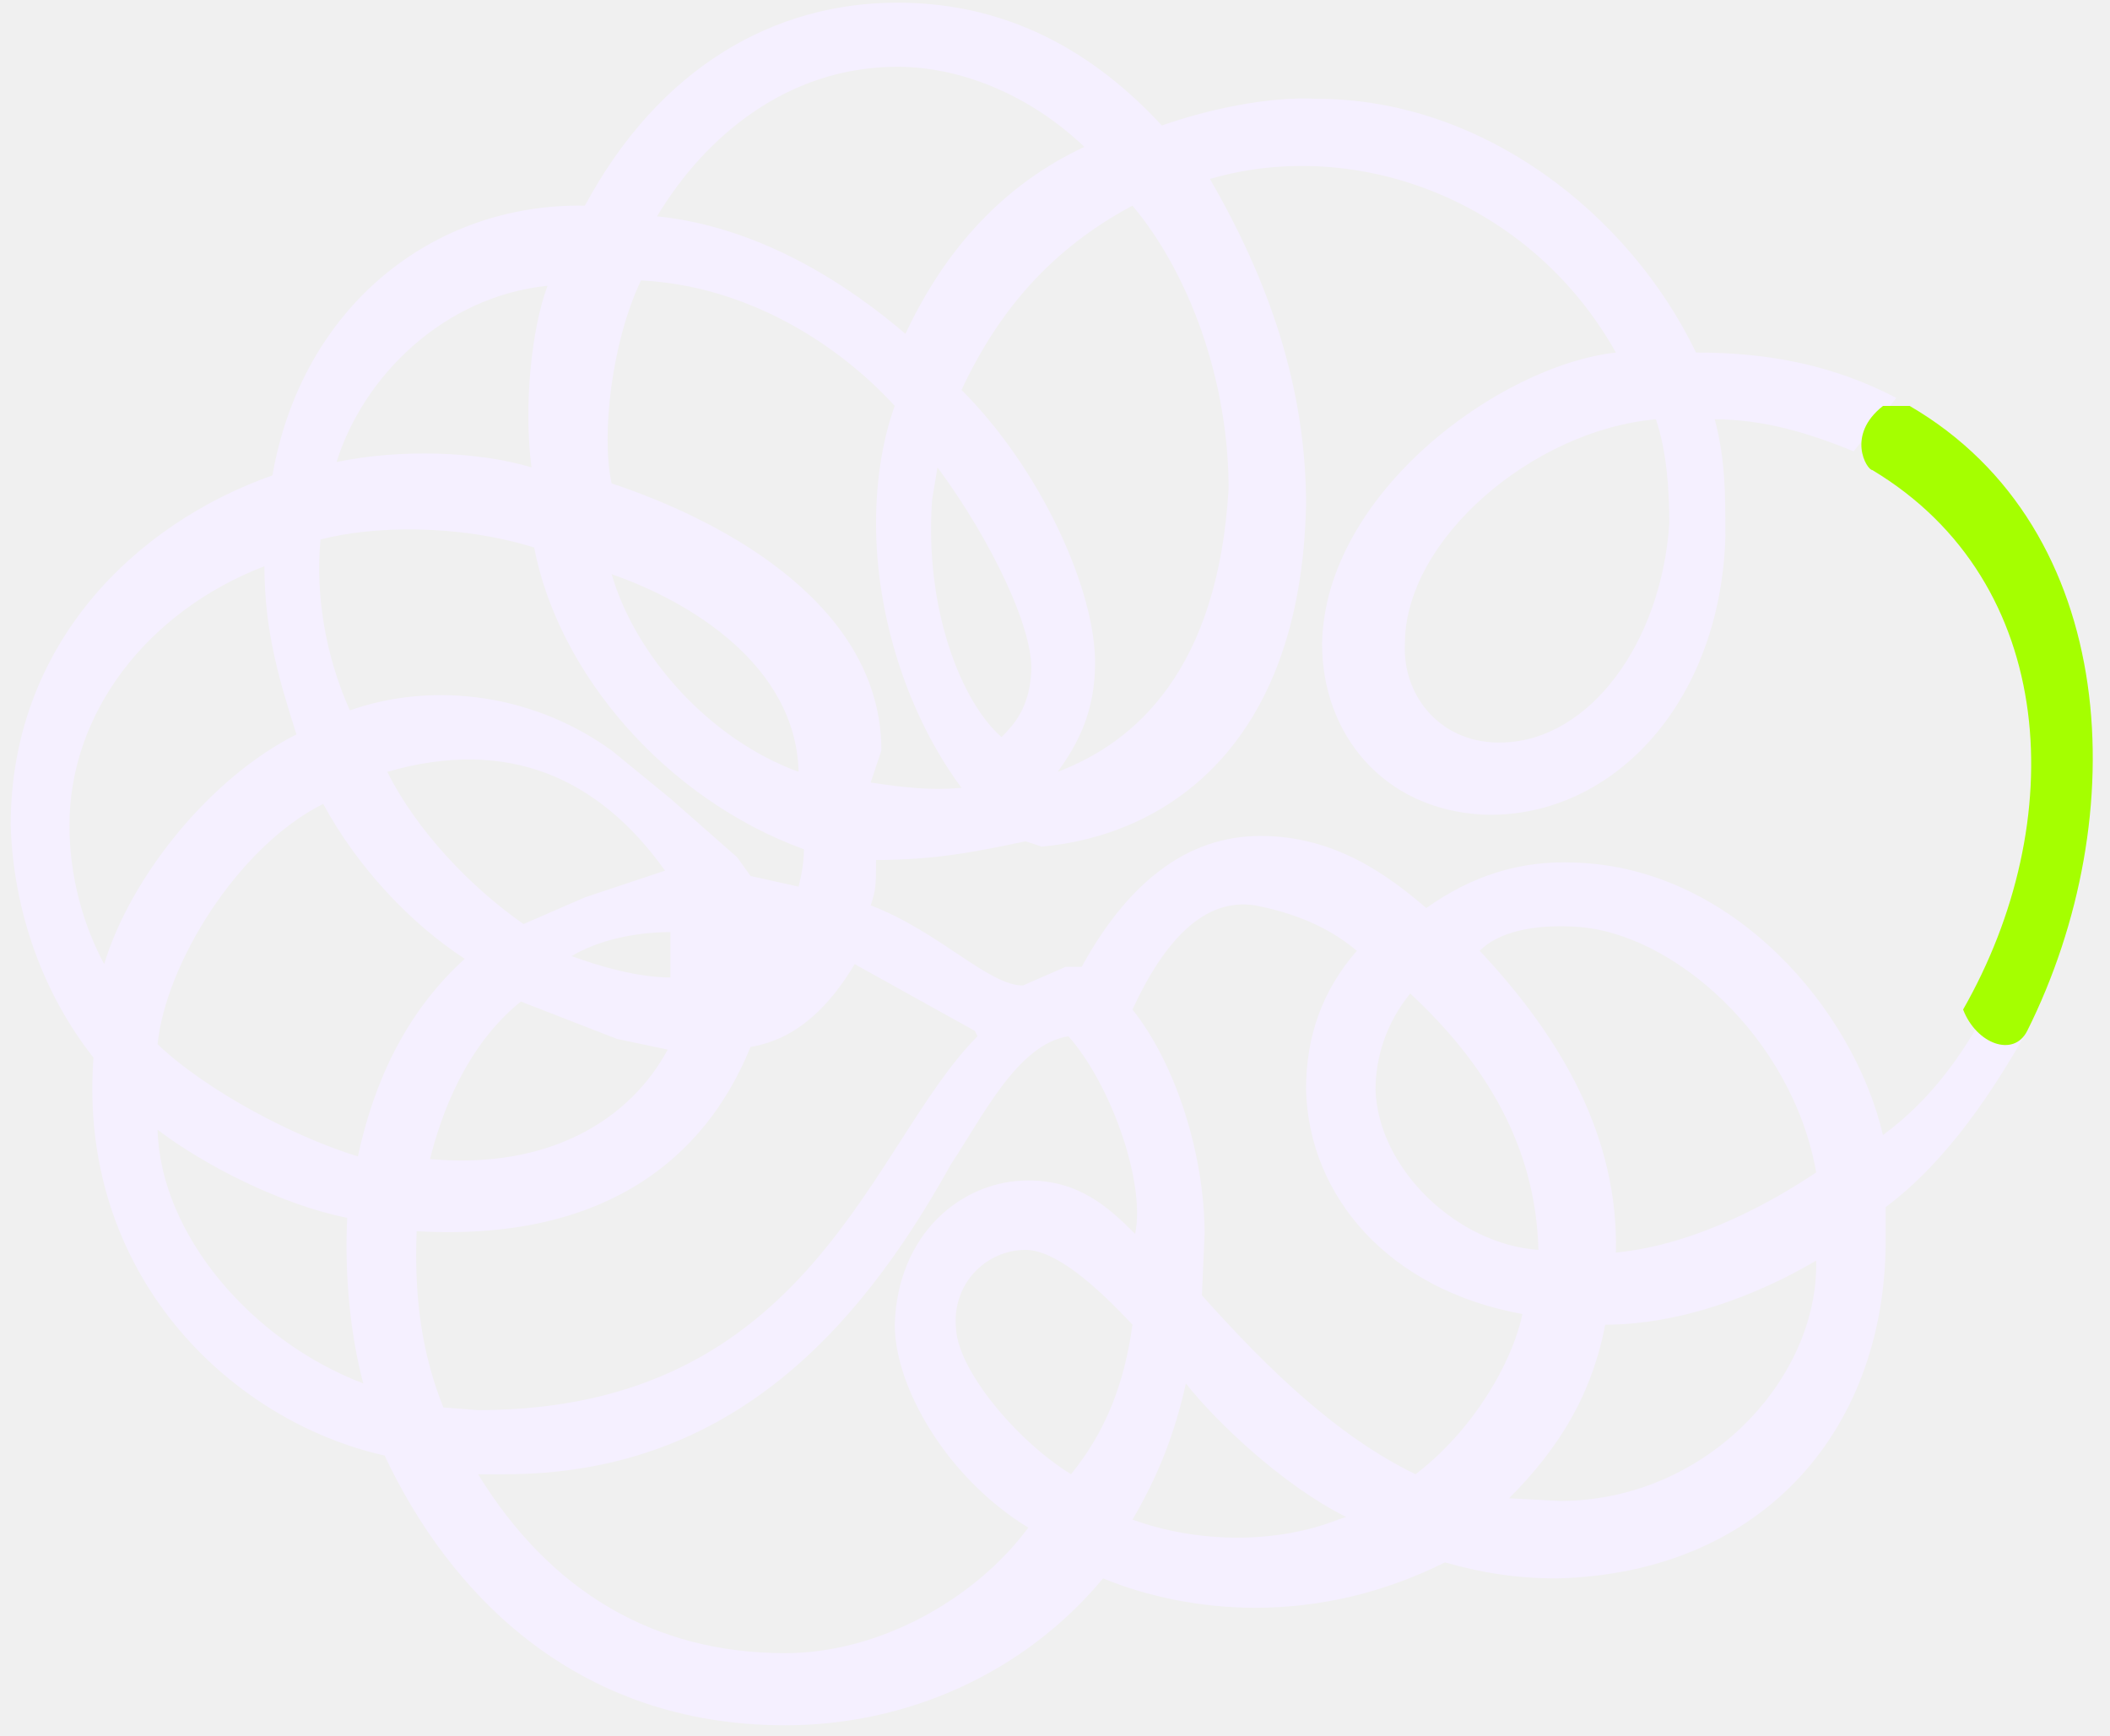
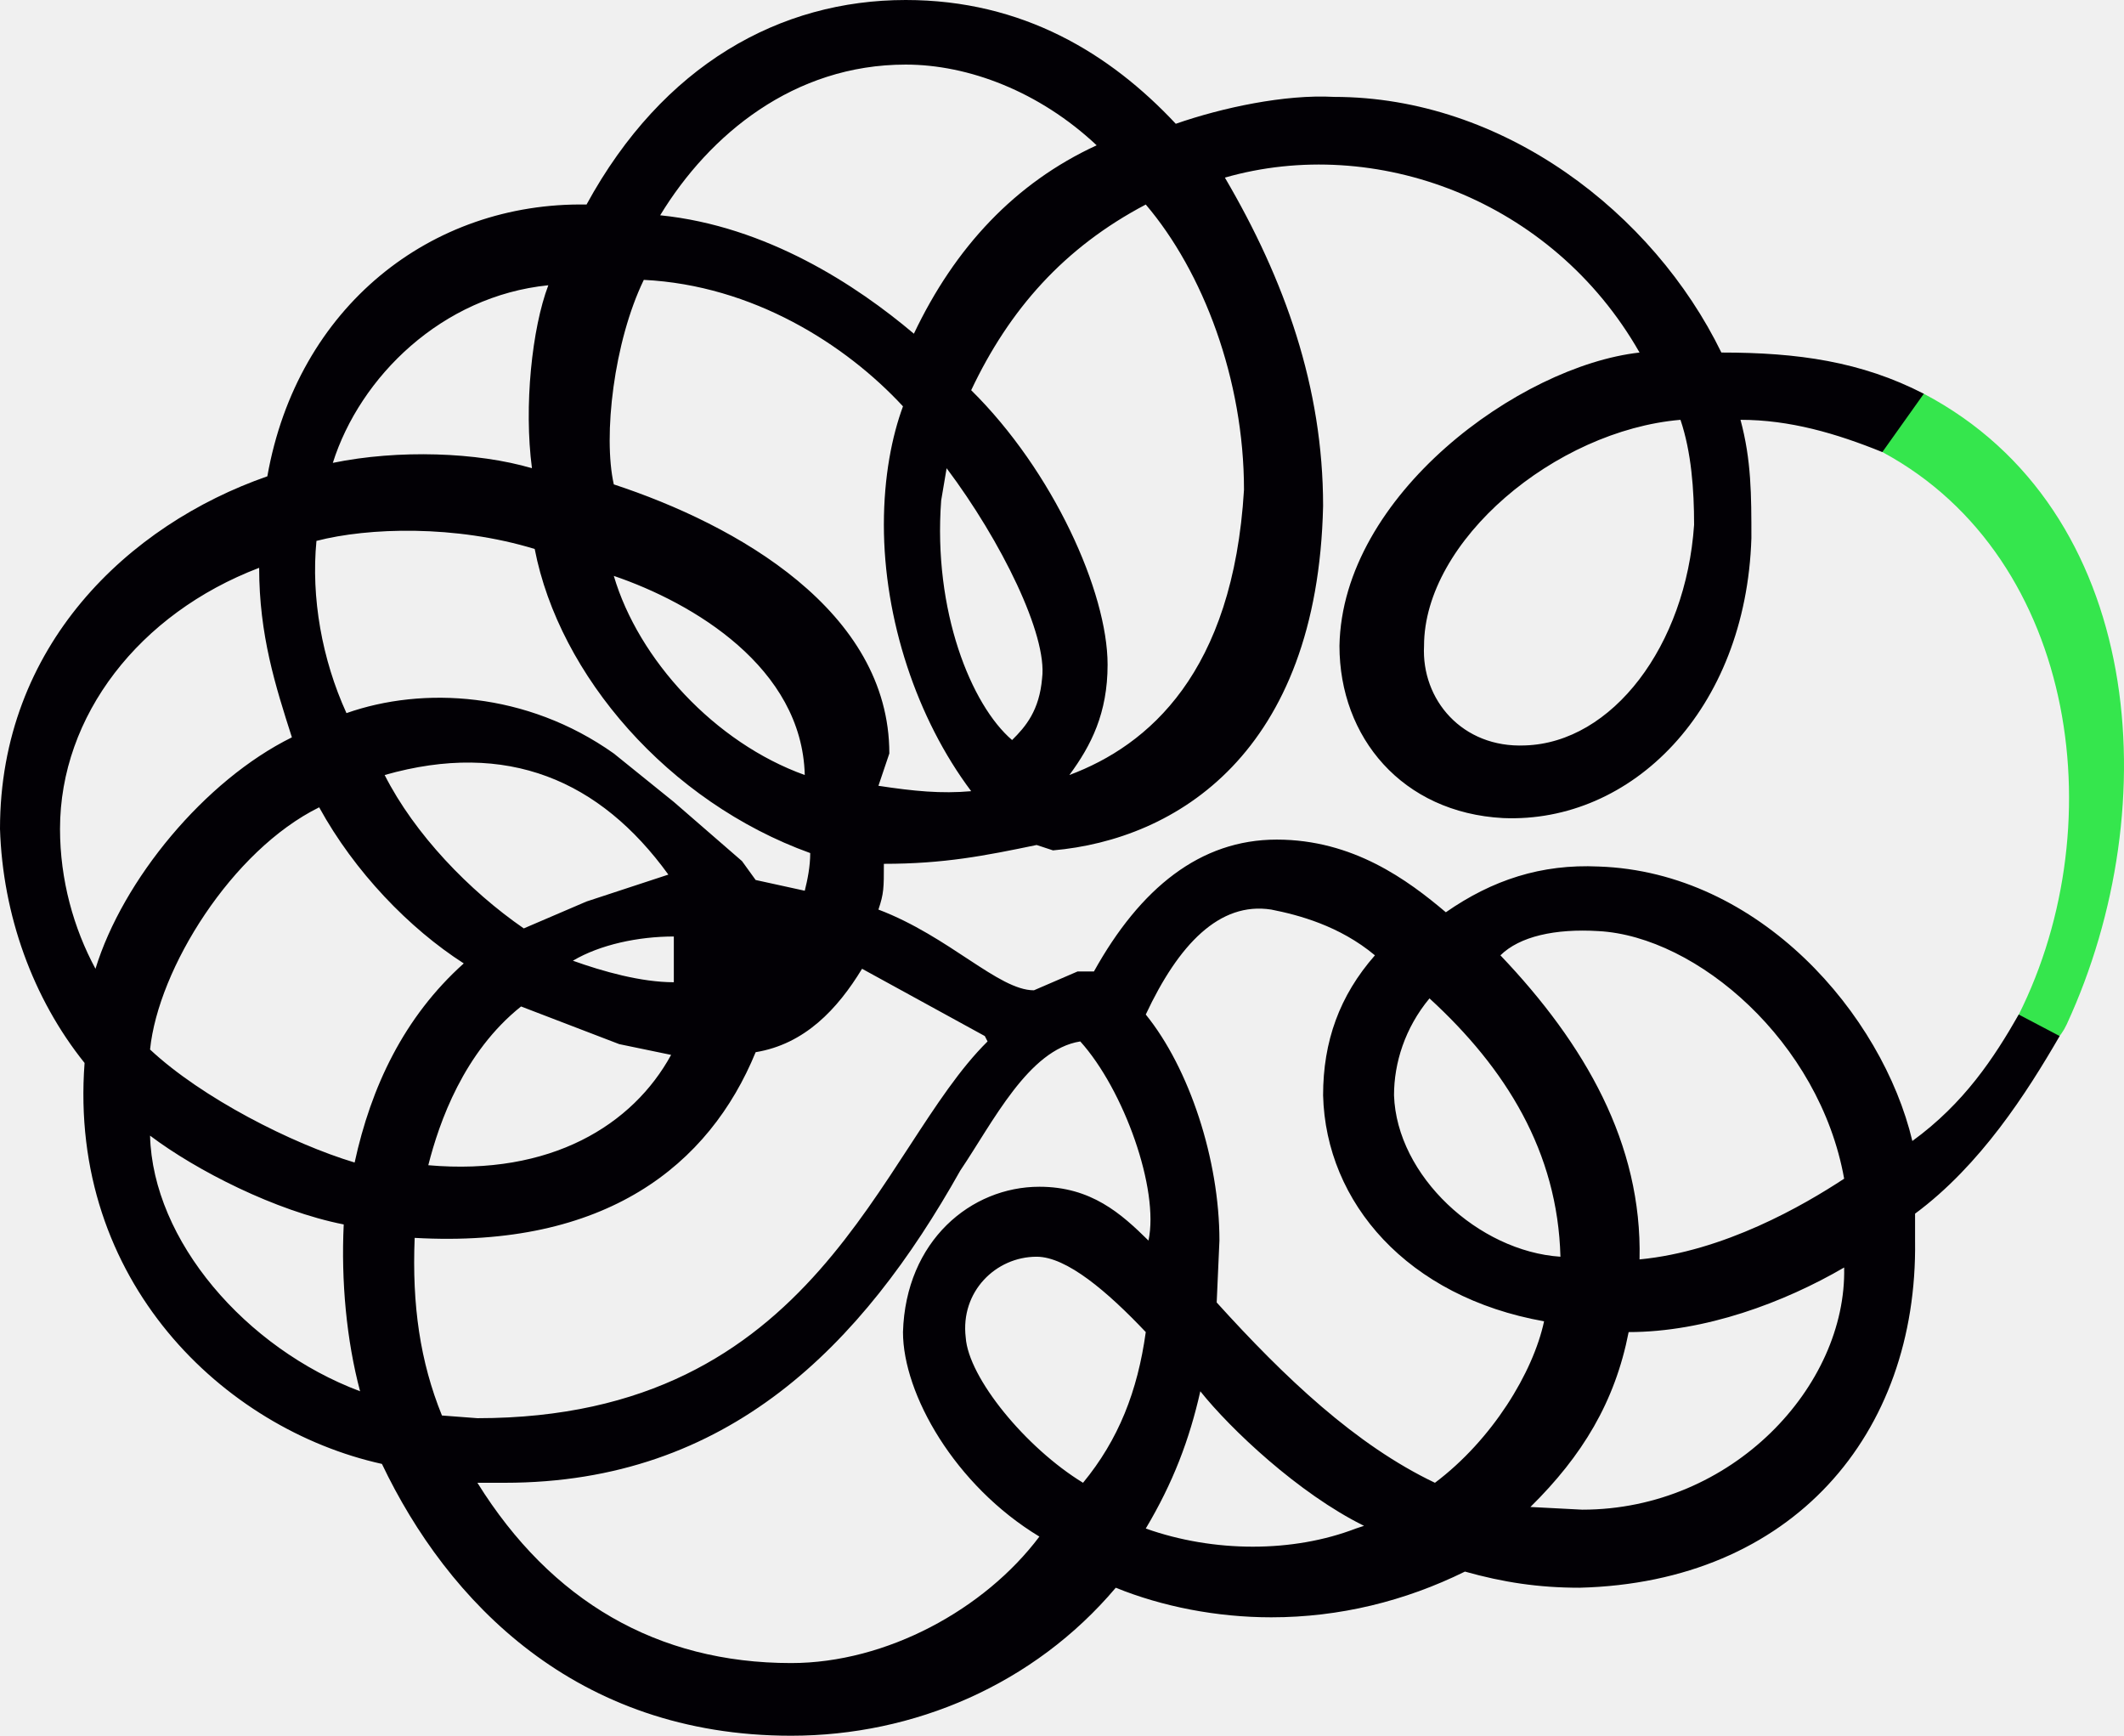
- <svg xmlns="http://www.w3.org/2000/svg" width="79" height="65" viewBox="0 0 79 65" fill="none">
-   <g clip-path="url(#clip0_26_5392)">
-     <path d="M47 60.2C49.5 60.2 51.9 59.6 54.1 58.5C55.5 58.9 56.8 59.1 58.3 59.1C66.1 58.9 70.7 53.4 70.6 46.2V45.2C73 43.4 74.7 40.7 75.9 38.6L74.4 37.8C73.5 39.4 72.4 41.1 70.5 42.5C69.4 37.8 64.9 32.5 59 32.3C56.9 32.2 55.1 32.8 53.4 34C52 32.8 50 31.3 47.2 31.3C44.4 31.3 42.2 33.1 40.5 36.2H39.9L38.3 36.9C37 36.9 35.2 34.9 32.6 33.9C32.8 33.3 32.8 33.1 32.8 32.2C35 32.2 36.5 31.9 38.4 31.5L39 31.7C43.5 31.3 48.7 28.1 48.9 18.9C48.9 14.5 47.5 10.5 45.3 6.7C50.8 5.1 57.3 7.5 60.5 13.2C56.1 13.7 49.6 18.5 49.5 24.1C49.5 27.5 51.8 30.3 55.5 30.5C60.2 30.7 64.4 26.5 64.6 20.1C64.6 18.5 64.6 17.2 64.2 15.7C66 15.7 67.7 16.2 69.4 16.9L71 14.9C68.7 13.7 66.3 13.2 63.5 13.2C61 8 55.5 3.7 49.3 3.7C47.5 3.6 45.2 4.1 43.5 4.7C41.1 2.1 37.9 0.1 33.6 0.1C29 0.1 24.7 2.5 21.9 7.7C16.2 7.6 11.3 11.5 10.2 17.8C5.1 19.6 0.4 24.1 0.4 30.9C0.5 34.1 1.6 37.2 3.5 39.6C2.9 47.7 8.6 53.2 14.4 54.5C16.8 59.6 21.5 64.6 29.4 64.6C33.9 64.6 38.3 62.7 41.3 59.1C43 59.8 45 60.2 47 60.2ZM62 15.7C62.4 16.9 62.5 18.3 62.5 19.6C62.2 24.1 59.5 27.7 56.3 27.8C54 27.9 52.5 26.1 52.6 24.1C52.6 20.2 57.4 16.1 62 15.7ZM33.6 2.5C35.9 2.5 38.5 3.5 40.6 5.5C37.6 6.9 35.4 9.3 33.9 12.5C31.8 10.7 28.5 8.5 24.6 8.1C26.4 5.1 29.5 2.5 33.6 2.5ZM24 10.5C28 10.7 31.4 12.9 33.5 15.2C33.1 16.3 32.8 17.8 32.8 19.6C32.8 23.1 34 26.8 36 29.5C34.9 29.6 33.9 29.5 32.6 29.3L33 28.1C33 22.8 27.4 19.6 22.9 18.1C22.5 16.3 22.9 12.8 24 10.5ZM12.6 17.3C13.6 14.1 16.6 11.1 20.5 10.7C19.9 12.3 19.6 15.2 19.9 17.5C17.9 16.9 15 16.8 12.6 17.3ZM2.6 30.9C2.6 26.7 5.5 22.9 9.9 21.2C9.9 23.7 10.5 25.6 11.1 27.5C7.9 29.1 4.9 32.8 3.9 36.1C3.1 34.6 2.6 32.8 2.6 30.9ZM37.5 27.6C36 26.3 34.6 22.8 34.9 18.7L35.1 17.5C37.1 20.2 38.8 23.7 38.6 25.3C38.5 26.5 38 27.1 37.5 27.6ZM5.9 39.1C6.2 36.1 8.9 31.7 12.1 30.1C13.4 32.5 15.4 34.6 17.4 35.9C15.2 37.9 14 40.5 13.4 43.3C11.1 42.6 7.8 40.9 5.9 39.1ZM29.9 28.9C26.6 27.7 23.8 24.6 22.9 21.5C25.8 22.5 29.8 24.9 29.9 28.9ZM21.9 33.6L19.6 34.6C17.6 33.2 15.6 31.1 14.5 28.9C19 27.6 22.4 29.1 24.9 32.6L21.9 33.6ZM15.6 46.1C22.6 46.5 26.4 43.4 28.1 39.2C29.9 38.9 31.1 37.6 32 36.1L36.5 38.6L36.6 38.8C32.6 42.8 30.4 52.8 17.9 52.8L16.6 52.7C15.8 50.7 15.5 48.6 15.6 46.1ZM25.1 34.9V36.6C23.9 36.6 22.5 36.2 21.4 35.8C22.4 35.2 23.8 34.9 25.1 34.9ZM23.1 38.9L25 39.3C23.6 41.9 20.6 43.8 16.1 43.4C16.5 41.8 17.4 39.2 19.5 37.5L23.1 38.9ZM25.1 29.9L22.9 28.1C19.7 25.8 15.9 25.6 13.1 26.6C12.2 24.6 11.8 22.3 12 20.2C13.9 19.7 17.1 19.6 20 20.5C20.9 25.2 24.9 29.9 30.1 31.8C30.1 32.3 30 32.8 29.9 33.2L28.1 32.8L27.6 32.1L25.1 29.9ZM5.9 42.3C7.6 43.6 10.5 45.1 13 45.6C12.9 47.7 13.1 49.9 13.6 51.8C9.4 50.2 6 46.2 5.9 42.3ZM35.6 43.6C36.8 41.8 38.1 39.1 40 38.8C41.6 40.6 42.9 44.3 42.5 46.2C41.5 45.2 40.4 44.2 38.5 44.2C36 44.2 33.6 46.2 33.5 49.6C33.5 51.9 35.4 55.3 38.5 57.2C36.5 59.9 32.9 61.9 29.4 61.9C24.5 61.9 20.6 59.6 17.9 55.2H18.9C27.1 55.2 32 50.1 35.6 43.6ZM28.6 35.3L28.1 35.2V36.2L28.6 36.1L29.1 35.6L28.6 35.3ZM50.1 56.9C47.8 57.8 44.9 57.8 42.4 56.9C43.4 55.2 44 53.6 44.4 51.8C45.5 53.2 48 55.6 50.4 56.8L50.1 56.9ZM40.1 55.2C38 53.9 35.9 51.3 35.8 49.8C35.6 48.1 36.9 46.8 38.4 46.8C39.5 46.8 41 48.1 42.4 49.6C42.1 51.8 41.4 53.6 40.1 55.2ZM57.6 46.8C54.6 46.6 51.6 43.8 51.5 40.8C51.5 39.6 51.9 38.3 52.8 37.2C55.6 39.8 57.5 42.9 57.6 46.8ZM58.4 56.2L56.5 56.1C58.4 54.2 59.6 52.2 60.1 49.6C62.9 49.6 65.8 48.5 68 47.2C68.1 51.6 63.9 56.2 58.4 56.2ZM53 55.2C50.1 53.8 47.5 51.3 45 48.5L45.1 46.2C45.1 43.2 44 39.8 42.4 37.8C43.6 35.2 45.1 33.6 47 33.9C48 34.1 49.5 34.5 50.8 35.6C49.5 37.1 48.9 38.8 48.9 40.8C49 44.8 52 48.3 57 49.2C56.6 51.1 55.1 53.6 53 55.2ZM59 34.7C62.6 34.9 67.1 38.8 68 43.9C66.5 44.9 63.6 46.6 60.5 46.9C60.6 42.6 58.5 38.9 55.4 35.6C56.1 34.9 57.4 34.6 59 34.7ZM39.6 28.9C40.4 27.8 41 26.6 41 24.8C41 22.1 39 17.6 36 14.6C37.4 11.6 39.4 9.3 42.4 7.7C44.5 10.2 46 14.2 46 18.3C45.6 25.1 42.5 27.8 39.6 28.9Z" fill="#F5F0FF" />
-     <path d="M70.5 15.2C69.1 16.3 69.9 17.6 70.1 17.6C77.1 21.8 77.5 30.8 73.5 37.8C74 39.1 75.4 39.6 75.9 38.6C79.9 30.6 79.4 19.8 71.5 15.2H70.5Z" fill="#A5FF00" />
-   </g>
-   <defs>
-     <clipPath id="clip0_26_5392">
-       <rect width="79" height="65" fill="white" />
-     </clipPath>
-   </defs>
+ <svg xmlns="http://www.w3.org/2000/svg" width="82" height="67" viewBox="0 0 82 67" fill="none">
+   <path d="M72.724 15.92C72.213 16.877 72.528 17.371 72.723 17.478C80.252 21.57 81.687 32.115 77.746 39.535C78.322 40.865 79.303 40.592 79.791 39.535C83.694 31.077 82.763 19.672 74.272 15.199C74.272 15.199 73.234 14.963 72.724 15.92Z" fill="#35E64D" />
+   <path d="M49.079 62.429C51.712 62.429 54.239 61.806 56.556 60.664C58.031 61.079 59.4 61.287 60.98 61.287C69.195 61.079 74.039 55.366 73.934 47.887V46.848C76.462 44.978 78.252 42.174 79.516 39.992L77.936 39.161C76.988 40.823 75.83 42.589 73.829 44.043C72.67 39.161 67.931 33.656 61.717 33.448C59.505 33.344 57.61 33.968 55.819 35.214C54.345 33.968 52.238 32.409 49.289 32.409C46.34 32.409 44.023 34.279 42.233 37.499H41.601L39.916 38.226C38.547 38.226 36.651 36.149 33.913 35.11C34.123 34.487 34.123 34.279 34.123 33.344C36.441 33.344 38.02 33.033 40.021 32.617L40.653 32.825C45.393 32.409 50.869 29.085 51.08 19.529C51.08 14.958 49.605 10.803 47.288 6.856C53.081 5.194 59.927 7.687 63.297 13.608C58.663 14.127 51.817 19.113 51.712 24.93C51.712 28.462 54.134 31.371 58.031 31.578C62.981 31.786 67.404 27.423 67.615 20.775C67.615 19.113 67.615 17.763 67.194 16.205C69.089 16.205 70.88 16.724 72.67 17.451L74.272 15.199C71.849 13.953 69.405 13.608 66.456 13.608C63.823 8.206 58.031 3.74 51.501 3.74C49.605 3.636 47.183 4.155 45.393 4.778C42.865 2.078 39.495 0 34.966 0C30.121 0 25.593 2.493 22.644 7.895C16.64 7.791 11.48 11.842 10.321 18.386C4.95 20.256 0 24.93 0 31.994C0.105 35.318 1.264 38.538 3.265 41.031C2.633 49.445 8.636 55.158 14.745 56.508C17.272 61.806 22.222 67 30.543 67C35.282 67 39.916 65.026 43.076 61.287C44.866 62.014 46.972 62.429 49.079 62.429ZM64.877 16.205C65.298 17.451 65.403 18.905 65.403 20.256C65.087 24.93 62.244 28.67 58.873 28.774C56.451 28.878 54.871 27.008 54.977 24.93C54.977 20.879 60.032 16.62 64.877 16.205ZM34.966 2.493C37.388 2.493 40.127 3.532 42.338 5.609C39.179 7.064 36.862 9.557 35.282 12.881C33.07 11.011 29.595 8.726 25.487 8.31C27.383 5.194 30.648 2.493 34.966 2.493ZM24.855 10.803C29.068 11.011 32.649 13.296 34.861 15.685C34.439 16.828 34.123 18.386 34.123 20.256C34.123 23.892 35.387 27.735 37.494 30.54C36.335 30.643 35.282 30.54 33.913 30.332L34.334 29.085C34.334 23.58 28.436 20.256 23.697 18.698C23.276 16.828 23.697 13.192 24.855 10.803ZM12.849 17.867C13.902 14.543 17.062 11.426 21.169 11.011C20.537 12.673 20.221 15.685 20.537 18.074C18.431 17.451 15.377 17.347 12.849 17.867ZM2.317 31.994C2.317 27.631 5.371 23.684 10.005 21.918C10.005 24.515 10.637 26.488 11.269 28.462C7.899 30.124 4.739 33.967 3.686 37.395C2.844 35.837 2.317 33.967 2.317 31.994ZM39.073 28.566C37.494 27.215 36.019 23.58 36.335 19.321L36.546 18.074C38.652 20.879 40.443 24.515 40.232 26.177C40.127 27.423 39.6 28.047 39.073 28.566ZM5.793 40.512C6.109 37.395 8.952 32.825 12.322 31.163C13.691 33.656 15.798 35.837 17.904 37.188C15.587 39.265 14.323 41.966 13.691 44.874C11.269 44.147 7.794 42.381 5.793 40.512ZM31.069 29.916C27.594 28.67 24.645 25.45 23.697 22.23C26.751 23.268 30.964 25.761 31.069 29.916ZM22.644 34.798L20.221 35.837C18.115 34.383 16.009 32.202 14.85 29.916C19.589 28.566 23.17 30.124 25.803 33.76L22.644 34.798ZM16.009 47.783C23.381 48.199 27.383 44.978 29.173 40.615C31.069 40.304 32.333 38.953 33.281 37.395L38.02 39.992L38.126 40.2C33.913 44.355 31.596 54.743 18.431 54.743L17.062 54.639C16.219 52.561 15.903 50.38 16.009 47.783ZM26.014 36.149V37.915C24.75 37.915 23.276 37.499 22.117 37.084C23.17 36.461 24.645 36.149 26.014 36.149ZM23.907 40.304L25.909 40.719C24.434 43.42 21.274 45.394 16.535 44.978C16.956 43.316 17.904 40.615 20.116 38.85L23.907 40.304ZM26.014 30.955L23.697 29.085C20.327 26.696 16.325 26.488 13.376 27.527C12.428 25.45 12.006 23.061 12.217 20.879C14.218 20.36 17.588 20.256 20.643 21.191C21.59 26.073 25.803 30.955 31.28 32.929C31.28 33.448 31.174 33.967 31.069 34.383L29.173 33.968L28.647 33.24L26.014 30.955ZM5.793 43.836C7.583 45.186 10.637 46.744 13.27 47.264C13.165 49.445 13.376 51.73 13.902 53.704C9.479 52.042 5.898 47.887 5.793 43.836ZM37.072 45.186C38.336 43.316 39.705 40.512 41.706 40.2C43.392 42.07 44.761 45.913 44.339 47.887C43.286 46.848 42.128 45.809 40.127 45.809C37.494 45.809 34.966 47.887 34.861 51.419C34.861 53.808 36.862 57.34 40.127 59.313C38.02 62.118 34.229 64.195 30.543 64.195C25.382 64.195 21.274 61.806 18.431 57.236H19.484C28.12 57.236 33.281 51.938 37.072 45.186ZM29.7 36.564L29.173 36.461V37.499L29.7 37.395L30.227 36.876L29.7 36.564ZM52.344 59.002C49.921 59.936 46.867 59.936 44.234 59.002C45.287 57.236 45.919 55.574 46.34 53.704C47.499 55.158 50.132 57.651 52.66 58.898L52.344 59.002ZM41.812 57.236C39.6 55.885 37.388 53.184 37.283 51.626C37.072 49.861 38.441 48.51 40.021 48.51C41.18 48.51 42.76 49.861 44.234 51.419C43.918 53.704 43.181 55.574 41.812 57.236ZM60.243 48.51C57.083 48.302 53.923 45.394 53.818 42.278C53.818 41.031 54.239 39.681 55.187 38.538C58.136 41.239 60.137 44.459 60.243 48.51ZM61.085 58.274L59.084 58.17C61.085 56.197 62.349 54.119 62.876 51.419C65.825 51.419 68.879 50.276 71.196 48.926C71.301 53.496 66.878 58.274 61.085 58.274ZM55.398 57.236C52.344 55.781 49.605 53.184 46.972 50.276L47.078 47.887C47.078 44.77 45.919 41.239 44.234 39.161C45.498 36.461 47.078 34.798 49.079 35.11C50.132 35.318 51.712 35.733 53.081 36.876C51.712 38.434 51.08 40.2 51.08 42.278C51.185 46.433 54.345 50.068 59.611 51.003C59.189 52.977 57.61 55.574 55.398 57.236ZM61.717 35.941C65.509 36.149 70.248 40.2 71.196 45.498C69.616 46.536 66.562 48.302 63.297 48.614C63.402 44.147 61.191 40.304 57.926 36.876C58.663 36.149 60.032 35.837 61.717 35.941ZM41.285 29.916C42.128 28.774 42.76 27.527 42.76 25.657C42.76 22.853 40.653 18.178 37.494 15.062C38.968 11.946 41.075 9.557 44.234 7.895C46.446 10.492 48.026 14.646 48.026 18.905C47.604 25.969 44.339 28.774 41.285 29.916Z" fill="#020005" />
</svg>
